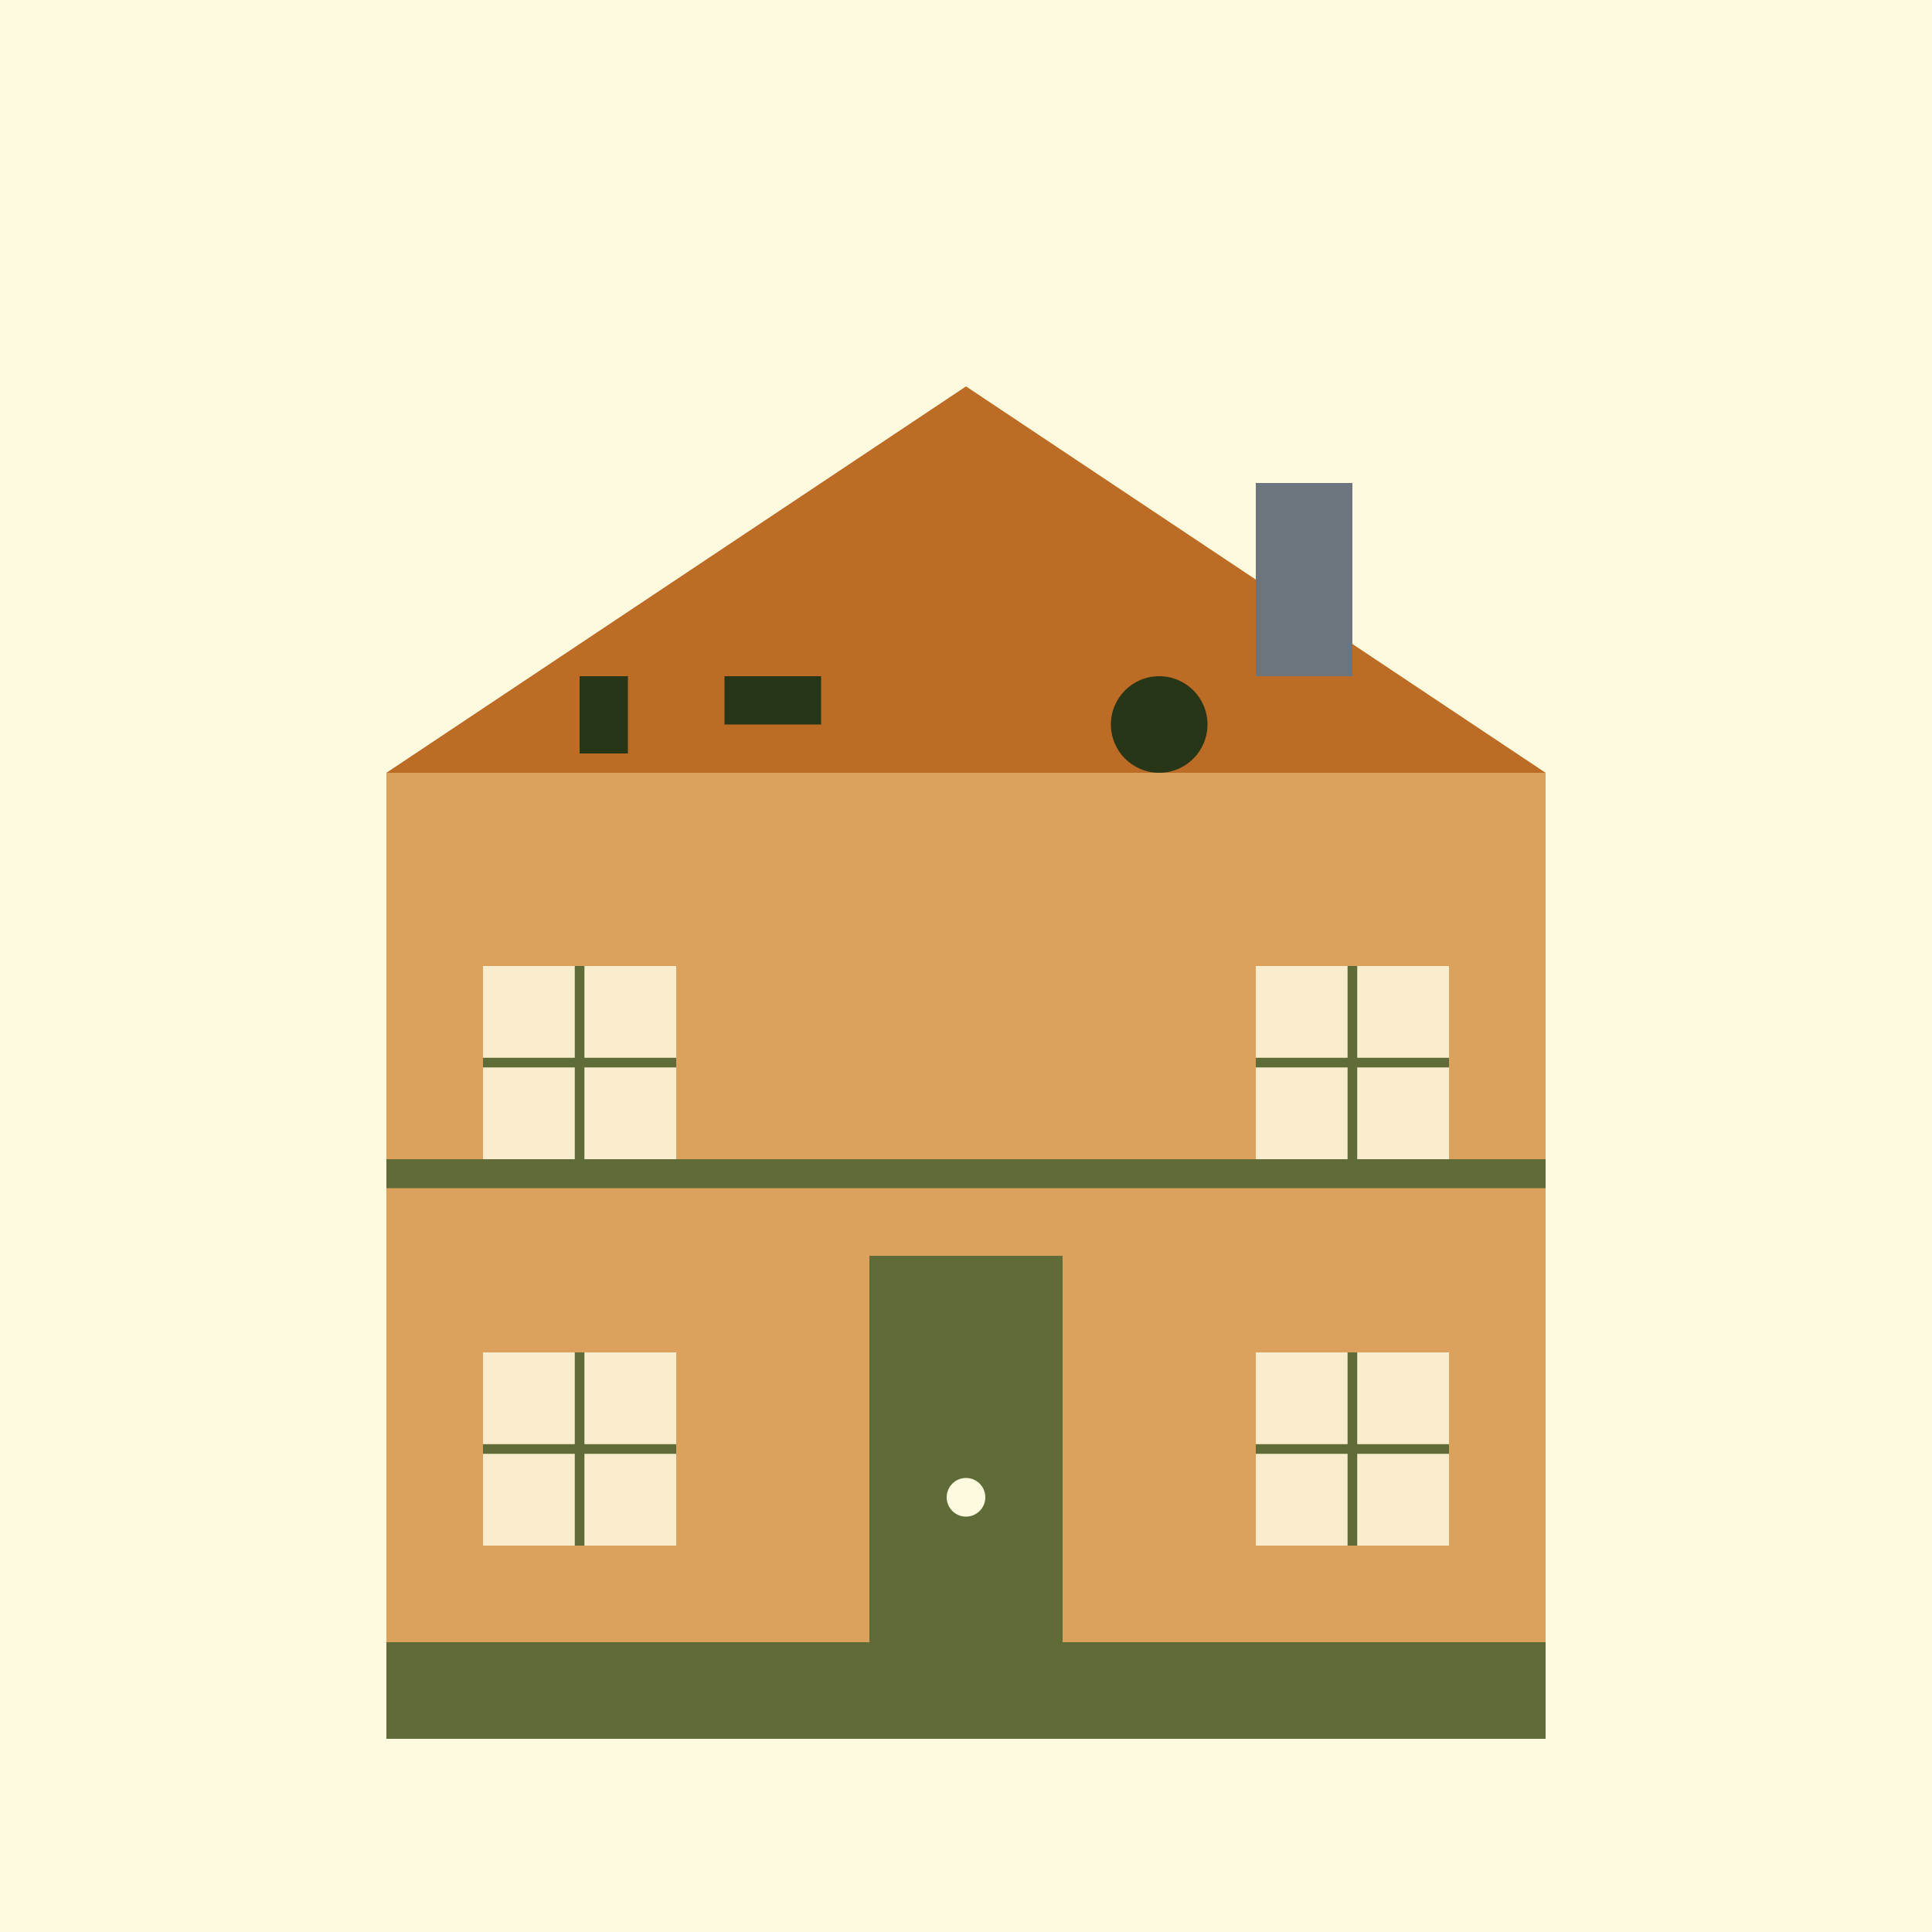
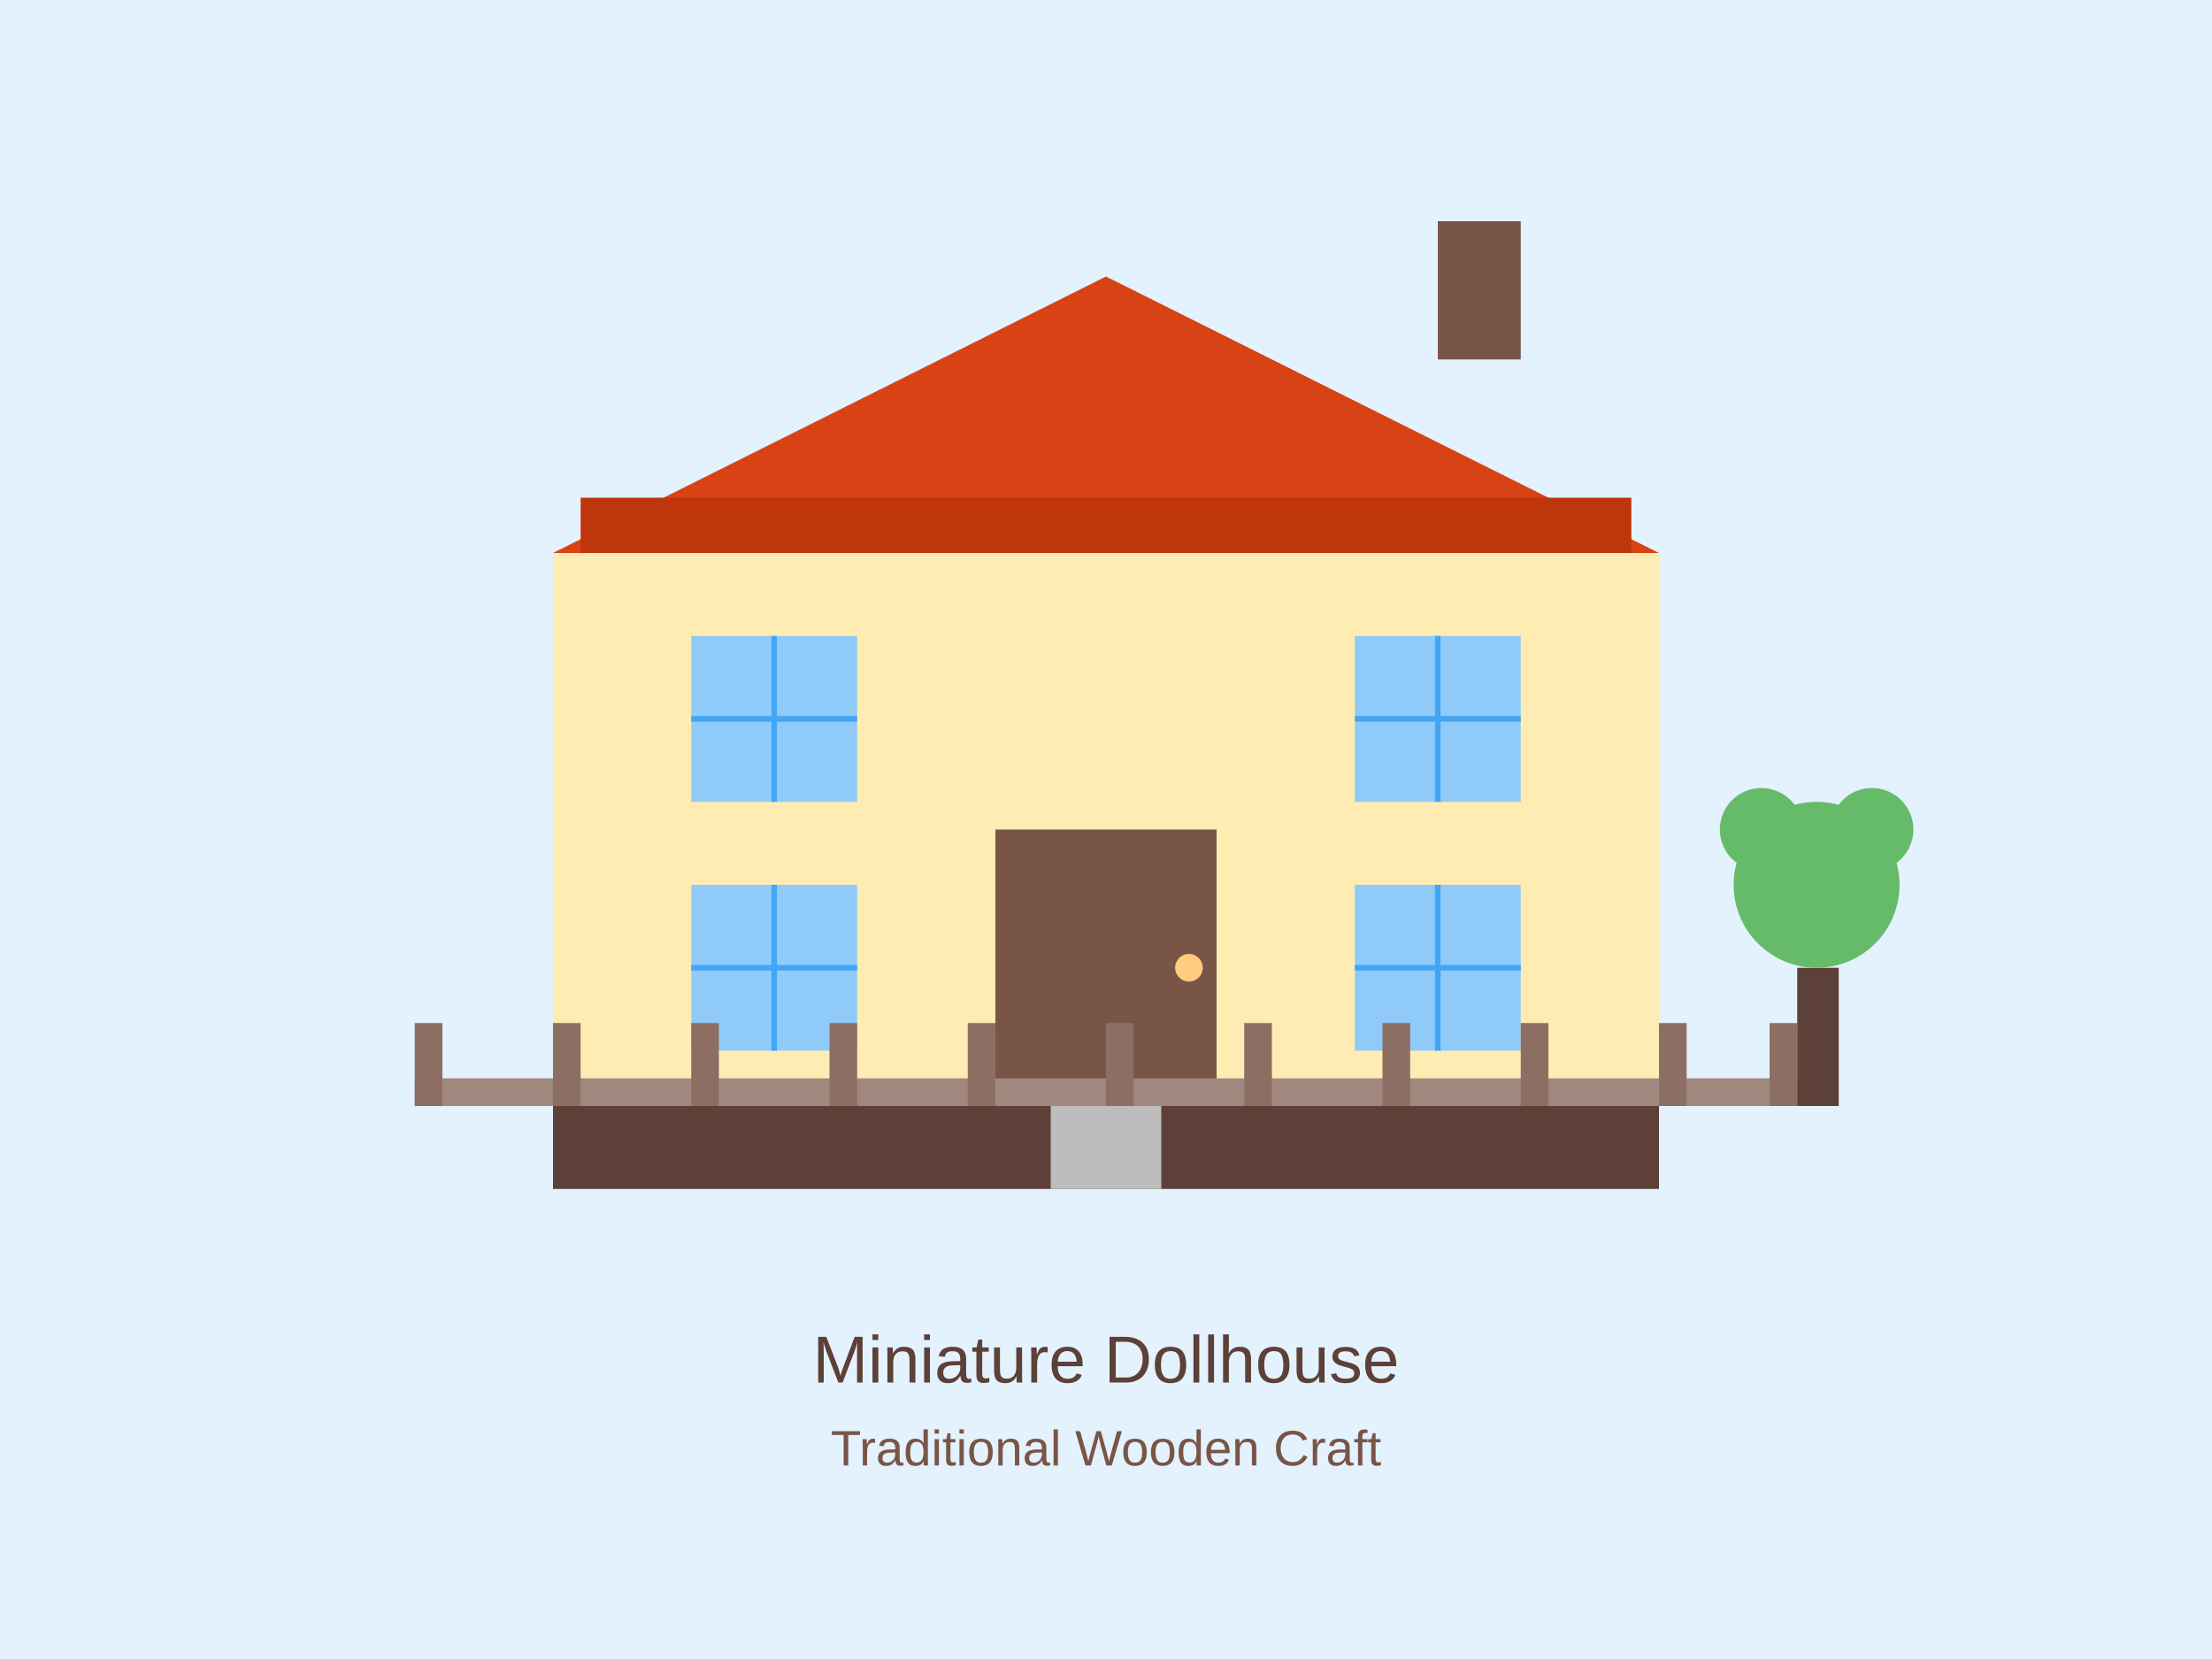
- <svg xmlns="http://www.w3.org/2000/svg" viewBox="0 0 200 200">
-   <rect width="200" height="200" fill="#fefae0" />
-   <rect x="40" y="80" width="120" height="100" fill="#dda15e" />
-   <polygon points="40,80 100,40 160,80" fill="#bc6c25" />
-   <rect x="90" y="130" width="20" height="50" fill="#606c38" />
-   <circle cx="100" cy="155" r="2" fill="#fefae0" />
-   <rect x="50" y="100" width="20" height="20" fill="#faedcd" />
-   <line x1="60" y1="100" x2="60" y2="120" stroke="#606c38" stroke-width="1" />
-   <line x1="50" y1="110" x2="70" y2="110" stroke="#606c38" stroke-width="1" />
-   <rect x="130" y="100" width="20" height="20" fill="#faedcd" />
-   <line x1="140" y1="100" x2="140" y2="120" stroke="#606c38" stroke-width="1" />
-   <line x1="130" y1="110" x2="150" y2="110" stroke="#606c38" stroke-width="1" />
-   <rect x="50" y="140" width="20" height="20" fill="#faedcd" />
-   <line x1="60" y1="140" x2="60" y2="160" stroke="#606c38" stroke-width="1" />
-   <line x1="50" y1="150" x2="70" y2="150" stroke="#606c38" stroke-width="1" />
-   <rect x="130" y="140" width="20" height="20" fill="#faedcd" />
-   <line x1="140" y1="140" x2="140" y2="160" stroke="#606c38" stroke-width="1" />
-   <line x1="130" y1="150" x2="150" y2="150" stroke="#606c38" stroke-width="1" />
-   <rect x="130" y="50" width="10" height="20" fill="#6c757d" />
-   <rect x="40" y="120" width="120" height="3" fill="#606c38" />
-   <rect x="40" y="170" width="120" height="10" fill="#606c38" />
-   <rect x="60" y="70" width="5" height="8" fill="#283618" />
-   <rect x="75" y="70" width="10" height="5" fill="#283618" />
-   <circle cx="120" cy="75" r="5" fill="#283618" />
+ <svg xmlns="http://www.w3.org/2000/svg" width="800" height="600">
+   <rect width="100%" height="100%" fill="#E3F2FD" />
+   <rect x="200" y="400" width="400" height="30" fill="#5D4037" />
+   <rect x="200" y="200" width="400" height="200" fill="#FFECB3" />
+   <polygon points="200,200 400,100 600,200" fill="#D84315" />
+   <rect x="210" y="180" width="380" height="20" fill="#BF360C" />
+   <rect x="360" y="300" width="80" height="100" fill="#795548" />
+   <circle cx="430" cy="350" r="5" fill="#FFCC80" />
+   <rect x="250" y="230" width="60" height="60" fill="#90CAF9" />
+   <path d="M250,260 L310,260 M280,230 L280,290" stroke="#42A5F5" stroke-width="2" />
+   <rect x="490" y="230" width="60" height="60" fill="#90CAF9" />
+   <path d="M490,260 L550,260 M520,230 L520,290" stroke="#42A5F5" stroke-width="2" />
+   <rect x="250" y="320" width="60" height="60" fill="#90CAF9" />
+   <path d="M250,350 L310,350 M280,320 L280,380" stroke="#42A5F5" stroke-width="2" />
+   <rect x="490" y="320" width="60" height="60" fill="#90CAF9" />
+   <path d="M490,350 L550,350 M520,320 L520,380" stroke="#42A5F5" stroke-width="2" />
+   <rect x="520" y="80" width="30" height="50" fill="#795548" />
+   <rect x="150" y="390" width="500" height="10" fill="#A1887F" />
+   <rect x="150" y="370" width="10" height="30" fill="#8D6E63" />
+   <rect x="200" y="370" width="10" height="30" fill="#8D6E63" />
+   <rect x="250" y="370" width="10" height="30" fill="#8D6E63" />
+   <rect x="300" y="370" width="10" height="30" fill="#8D6E63" />
+   <rect x="350" y="370" width="10" height="30" fill="#8D6E63" />
+   <rect x="400" y="370" width="10" height="30" fill="#8D6E63" />
+   <rect x="450" y="370" width="10" height="30" fill="#8D6E63" />
+   <rect x="500" y="370" width="10" height="30" fill="#8D6E63" />
+   <rect x="550" y="370" width="10" height="30" fill="#8D6E63" />
+   <rect x="600" y="370" width="10" height="30" fill="#8D6E63" />
+   <rect x="640" y="370" width="10" height="30" fill="#8D6E63" />
+   <rect x="380" y="400" width="40" height="30" fill="#BDBDBD" />
+   <rect x="650" y="350" width="15" height="50" fill="#5D4037" />
+   <circle cx="657" cy="320" r="30" fill="#66BB6A" />
+   <circle cx="637" cy="300" r="15" fill="#66BB6A" />
+   <circle cx="677" cy="300" r="15" fill="#66BB6A" />
+   <text x="400" y="500" font-family="Arial" font-size="24" text-anchor="middle" fill="#5D4037">Miniature Dollhouse</text>
+   <text x="400" y="530" font-family="Arial" font-size="18" text-anchor="middle" fill="#795548">Traditional Wooden Craft</text>
</svg>
